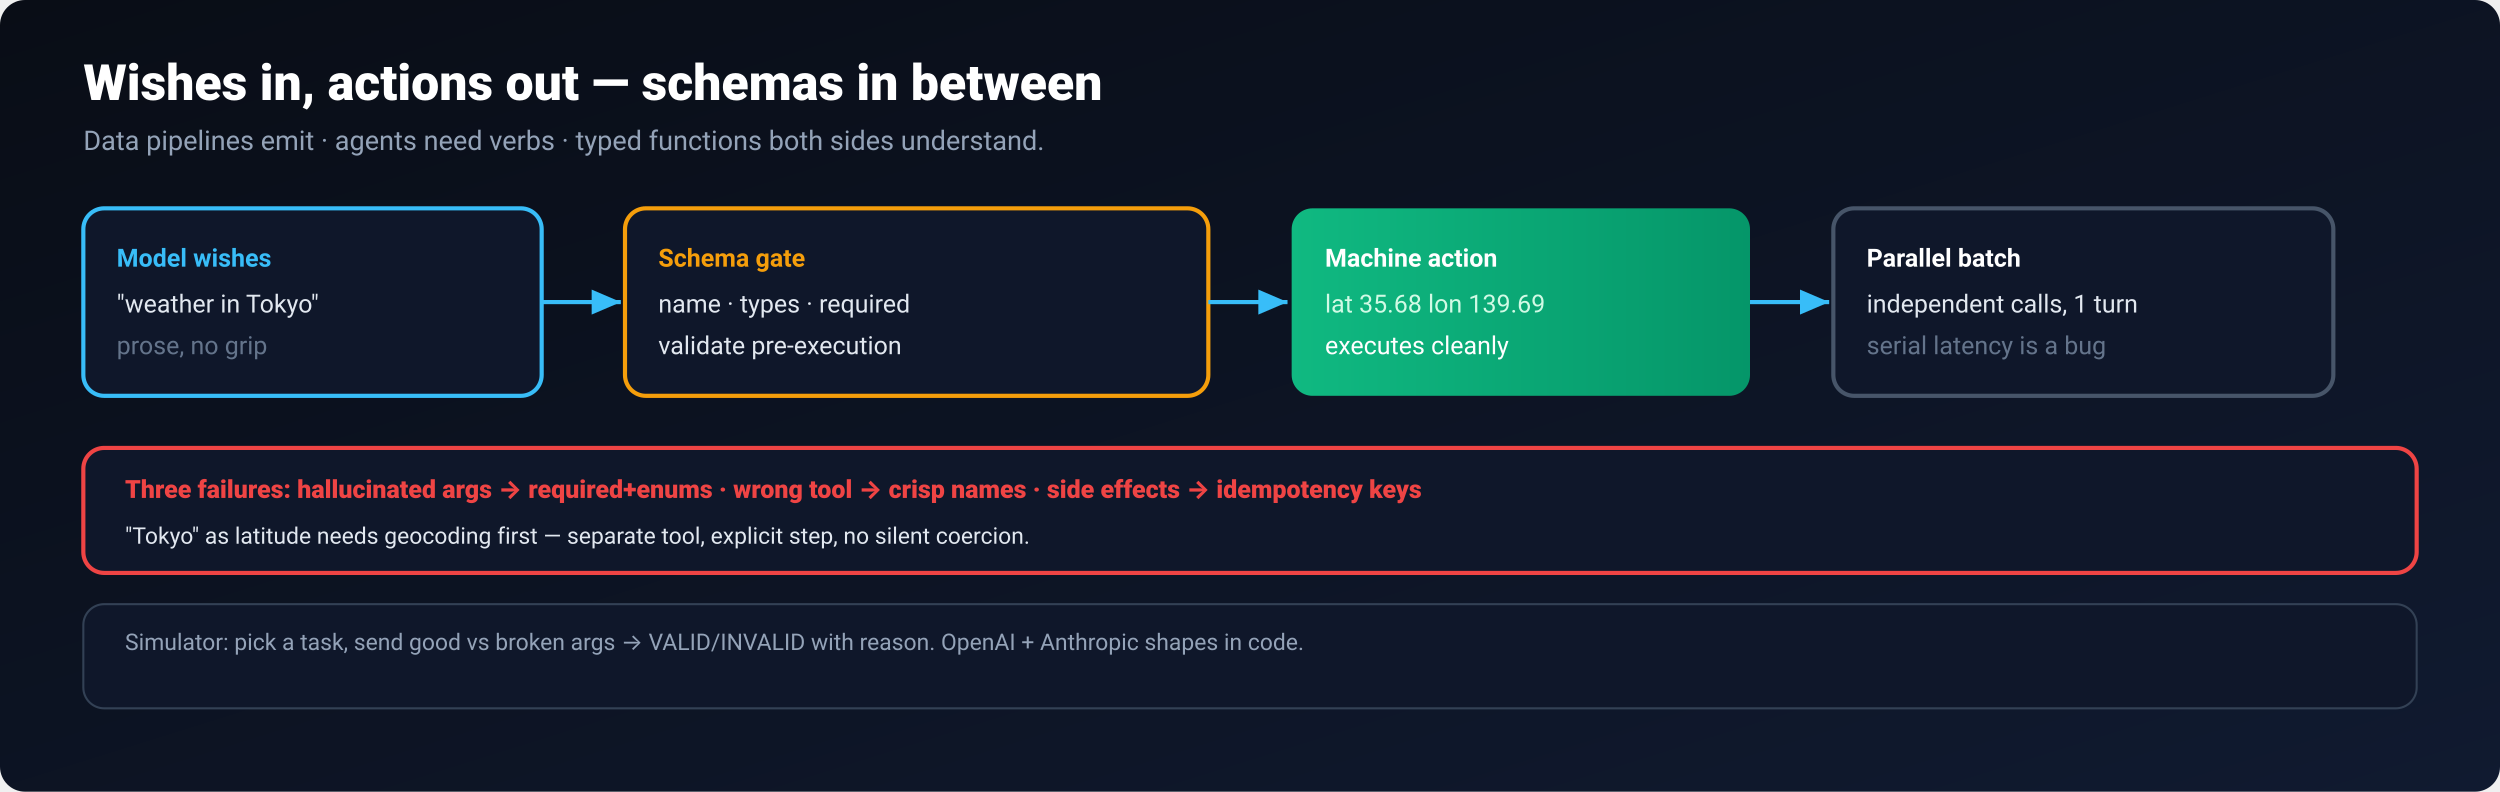
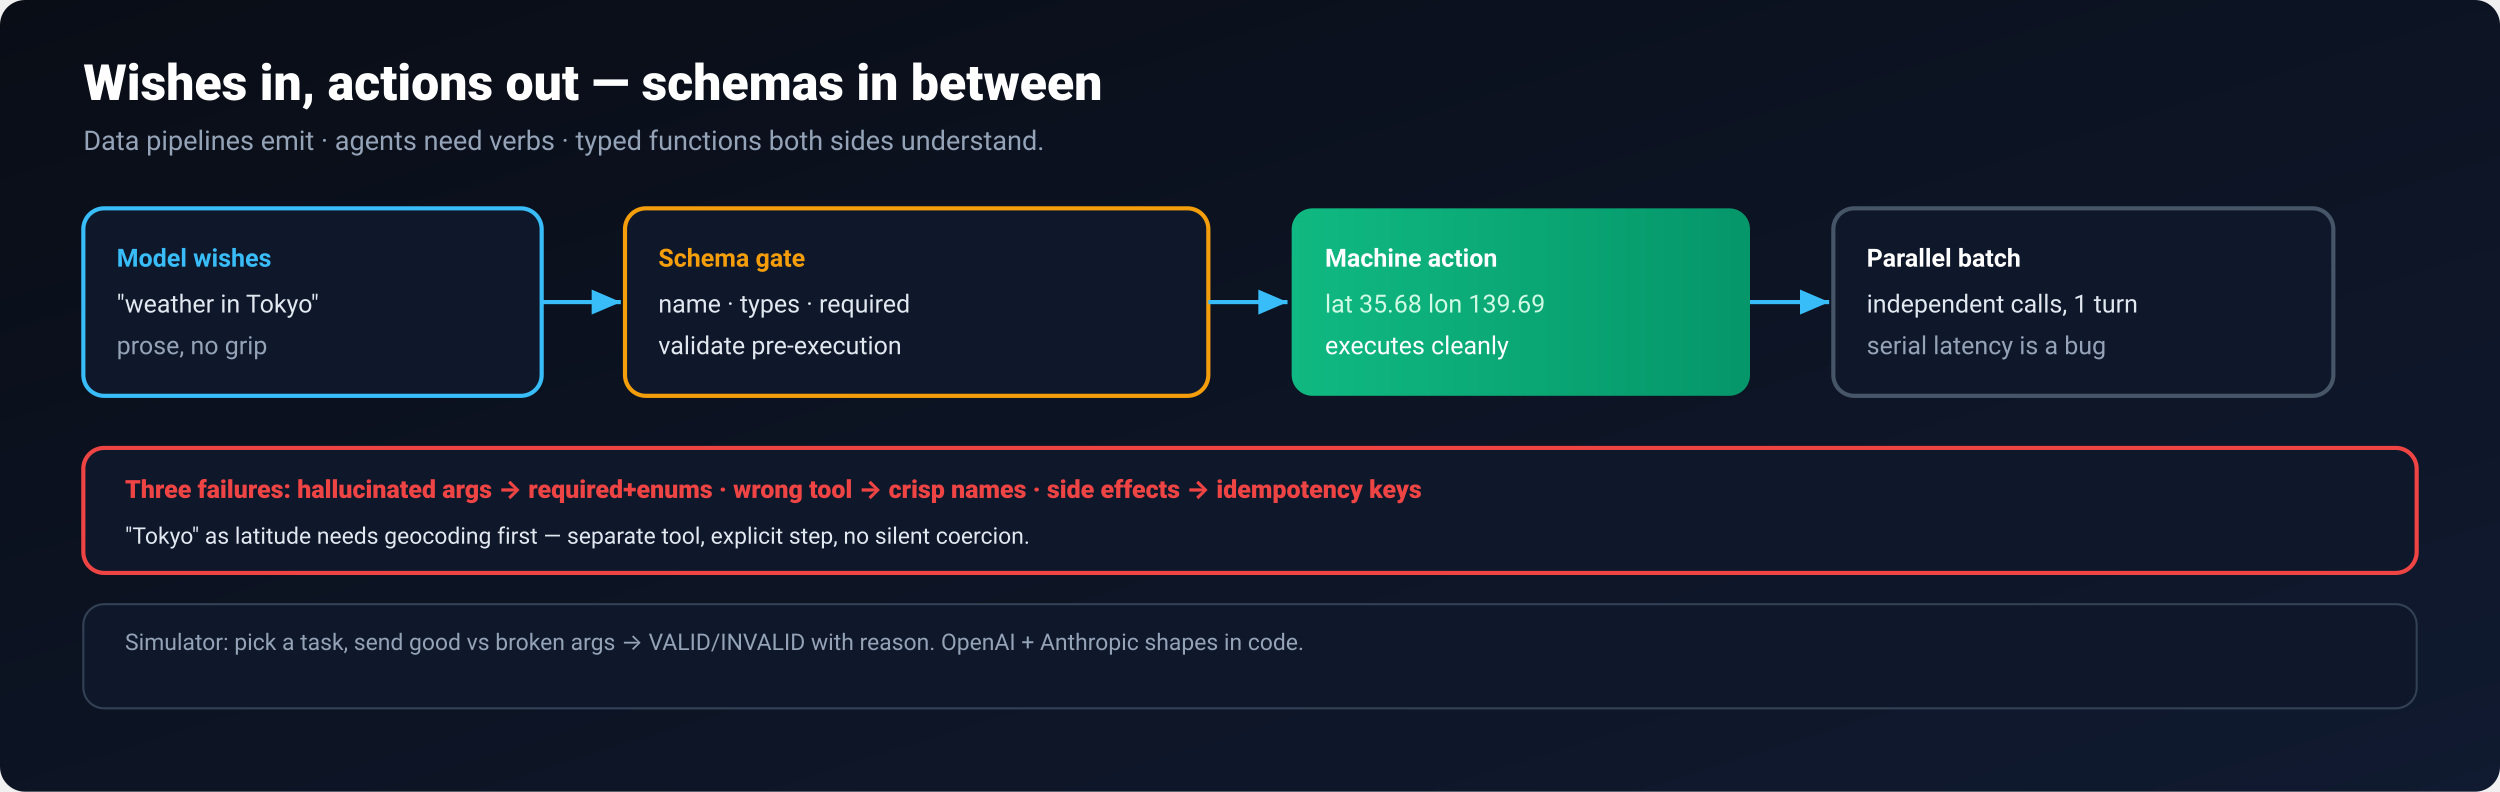
<svg xmlns="http://www.w3.org/2000/svg" viewBox="0 0 1200 380" font-family="-apple-system, BlinkMacSystemFont, 'Segoe UI', Roboto, sans-serif">
  <defs>
    <linearGradient id="tcbg" x1="0" y1="0" x2="1" y2="1">
      <stop offset="0%" stop-color="#090d16" />
      <stop offset="100%" stop-color="#101a30" />
    </linearGradient>
    <linearGradient id="tcgrn" x1="0" y1="0" x2="1" y2="0">
      <stop offset="0%" stop-color="#10b981" />
      <stop offset="100%" stop-color="#059669" />
    </linearGradient>
    <marker id="tcarr" markerWidth="8" markerHeight="8" refX="7" refY="4" orient="auto">
      <path d="M0,1 L7,4 L0,7 Z" fill="#38bdf8" />
    </marker>
  </defs>
  <rect width="1200" height="380" fill="url(#tcbg)" rx="12" />
  <text x="40" y="48" fill="#fff" font-size="24" font-weight="800">Wishes in, actions out — schemas in between</text>
  <text x="40" y="72" fill="#94a3b8" font-size="13">Data pipelines emit · agents need verbs · typed functions both sides understand.</text>
  <g font-size="12" font-weight="700">
    <rect x="40" y="100" width="220" height="90" rx="10" fill="#0f172a" stroke="#38bdf8" stroke-width="2" />
    <text x="56" y="128" fill="#38bdf8">Model wishes</text>
    <text x="56" y="150" fill="#e2e8f0" font-weight="400">"weather in Tokyo"</text>
-     <text x="56" y="170" fill="#64748b" font-weight="400">prose, no grip</text>
+     <text x="56" y="170" fill="#94a3b8" font-weight="400">prose, no grip</text>
    <rect x="300" y="100" width="280" height="90" rx="10" fill="#0f172a" stroke="#f59e0b" stroke-width="2" />
    <text x="316" y="128" fill="#f59e0b">Schema gate</text>
    <text x="316" y="150" fill="#e2e8f0" font-weight="400">name · types · required</text>
    <text x="316" y="170" fill="#e2e8f0" font-weight="400">validate pre-execution</text>
    <rect x="620" y="100" width="220" height="90" rx="10" fill="url(#tcgrn)" />
    <text x="636" y="128" fill="#fff">Machine action</text>
    <text x="636" y="150" fill="#d1fae5" font-weight="400">lat 35.68 lon 139.69</text>
    <text x="636" y="170" fill="#fff" font-weight="400">executes cleanly</text>
    <rect x="880" y="100" width="240" height="90" rx="10" fill="#0f172a" stroke="#475569" stroke-width="2" />
    <text x="896" y="128" fill="#fff">Parallel batch</text>
    <text x="896" y="150" fill="#e2e8f0" font-weight="400">independent calls, 1 turn</text>
-     <text x="896" y="170" fill="#64748b" font-weight="400">serial latency is a bug</text>
+     <text x="896" y="170" fill="#94a3b8" font-weight="400">serial latency is a bug</text>
  </g>
  <g stroke="#38bdf8" stroke-width="2" marker-end="url(#tcarr)">
    <line x1="260" y1="145" x2="298" y2="145" />
    <line x1="580" y1="145" x2="618" y2="145" />
    <line x1="840" y1="145" x2="878" y2="145" />
  </g>
  <rect x="40" y="215" width="1120" height="60" rx="10" fill="#0f172a" stroke="#ef4444" stroke-width="2" />
  <text x="60" y="239" fill="#ef4444" font-size="12" font-weight="800">Three failures: hallucinated args → required+enums · wrong tool → crisp names · side effects → idempotency keys</text>
  <text x="60" y="261" fill="#e2e8f0" font-size="11">"Tokyo" as latitude needs geocoding first — separate tool, explicit step, no silent coercion.</text>
  <rect x="40" y="290" width="1120" height="50" rx="10" fill="#0f172a" stroke="#334155" />
  <text x="60" y="312" fill="#94a3b8" font-size="11">Simulator: pick a task, send good vs broken args → VALID/INVALID with reason. OpenAI + Anthropic shapes in code.</text>
</svg>
